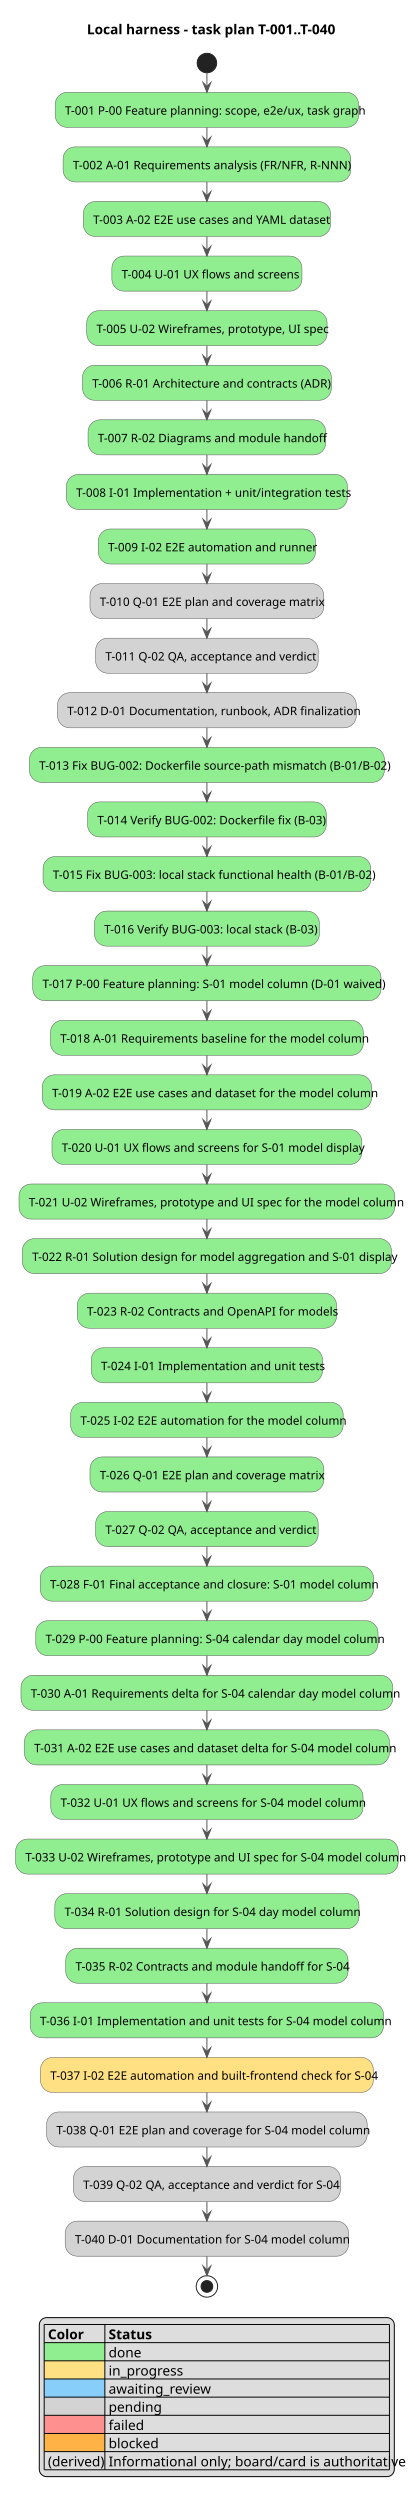
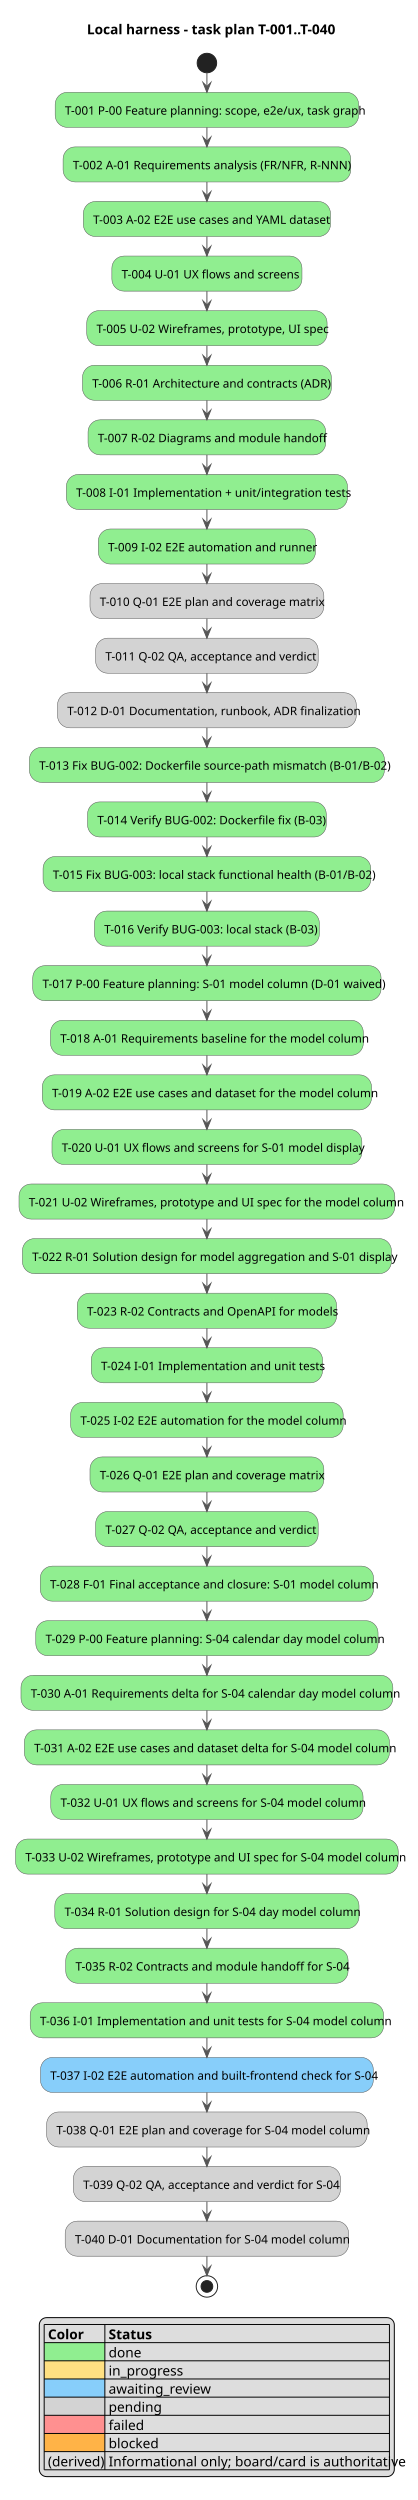
<svg xmlns="http://www.w3.org/2000/svg" version="1.1" data-diagram-type="ACTIVITY" style="width:428px;height:2563px;background:#FFFFFF;" width="428px" height="2563px" viewBox="0 0 428 2563" zoomAndPan="magnify" preserveAspectRatio="none" contentStyleType="text/css">
  <defs />
  <g font-family="sans-serif" lengthAdjust="spacing">
    <g class="title" data-source-line="5">
      <text x="89.088" y="35.107" fill="#000" font-size="14" textLength="248.076" font-weight="700" font-family="Segoe UI">Local harness - task plan T-001..T-040</text>
    </g>
    <ellipse cx="212.126" cy="64.621" rx="10" ry="10" fill="#222" style="stroke:#222;stroke-width:1;" />
    <rect x="56.562" y="94.621" width="311.129" height="35.961" fill="#90EE90" style="stroke:#555;stroke-width:0.5;" rx="12.5" ry="12.5" />
    <text x="66.562" y="117.57" fill="#000" font-size="12" textLength="291.129" font-family="Segoe UI">T-001 P-00 Feature planning: scope, e2e/ux, task graph</text>
    <rect x="64.671" y="150.582" width="294.91" height="35.961" fill="#90EE90" style="stroke:#555;stroke-width:0.5;" rx="12.5" ry="12.5" />
    <text x="74.671" y="173.531" fill="#000" font-size="12" textLength="274.91" font-family="Segoe UI">T-002 A-01 Requirements analysis (FR/NFR, R-NNN)</text>
    <rect x="85.431" y="206.543" width="253.391" height="35.961" fill="#90EE90" style="stroke:#555;stroke-width:0.5;" rx="12.5" ry="12.5" />
    <text x="95.431" y="229.492" fill="#000" font-size="12" textLength="233.391" font-family="Segoe UI">T-003 A-02 E2E use cases and YAML dataset</text>
    <rect x="114.681" y="262.504" width="194.891" height="35.961" fill="#90EE90" style="stroke:#555;stroke-width:0.5;" rx="12.5" ry="12.5" />
    <text x="124.681" y="285.453" fill="#000" font-size="12" textLength="174.891" font-family="Segoe UI">T-004 U-01 UX flows and screens</text>
    <rect x="88.94" y="318.465" width="246.371" height="35.961" fill="#90EE90" style="stroke:#555;stroke-width:0.5;" rx="12.5" ry="12.5" />
    <text x="98.94" y="341.414" fill="#000" font-size="12" textLength="226.371" font-family="Segoe UI">T-005 U-02 Wireframes, prototype, UI spec</text>
    <rect x="84.561" y="374.426" width="255.131" height="35.961" fill="#90EE90" style="stroke:#555;stroke-width:0.5;" rx="12.5" ry="12.5" />
    <text x="94.561" y="397.375" fill="#000" font-size="12" textLength="235.131" font-family="Segoe UI">T-006 R-01 Architecture and contracts (ADR)</text>
    <rect x="90.273" y="430.387" width="243.705" height="35.961" fill="#90EE90" style="stroke:#555;stroke-width:0.5;" rx="12.5" ry="12.5" />
    <text x="100.273" y="453.336" fill="#000" font-size="12" textLength="223.705" font-family="Segoe UI">T-007 R-02 Diagrams and module handoff</text>
    <rect x="68.025" y="486.348" width="288.201" height="35.961" fill="#90EE90" style="stroke:#555;stroke-width:0.5;" rx="12.5" ry="12.5" />
    <text x="78.025" y="509.297" fill="#000" font-size="12" textLength="268.201" font-family="Segoe UI">T-008 I-01 Implementation + unit/integration tests</text>
    <rect x="100.8" y="542.309" width="222.652" height="35.961" fill="#90EE90" style="stroke:#555;stroke-width:0.5;" rx="12.5" ry="12.5" />
    <text x="110.8" y="565.258" fill="#000" font-size="12" textLength="202.652" font-family="Segoe UI">T-009 I-02 E2E automation and runner</text>
    <rect x="92.257" y="598.27" width="239.738" height="35.961" fill="#D3D3D3" style="stroke:#555;stroke-width:0.5;" rx="12.5" ry="12.5" />
    <text x="102.257" y="621.219" fill="#000" font-size="12" textLength="219.738" font-family="Segoe UI">T-010 Q-01 E2E plan and coverage matrix</text>
    <rect x="98.055" y="654.23" width="228.143" height="35.961" fill="#D3D3D3" style="stroke:#555;stroke-width:0.5;" rx="12.5" ry="12.5" />
    <text x="108.055" y="677.18" fill="#000" font-size="12" textLength="208.143" font-family="Segoe UI">T-011 Q-02 QA, acceptance and verdict</text>
    <rect x="58.979" y="710.191" width="306.295" height="35.961" fill="#D3D3D3" style="stroke:#555;stroke-width:0.5;" rx="12.5" ry="12.5" />
    <text x="68.979" y="733.141" fill="#000" font-size="12" textLength="286.295" font-family="Segoe UI">T-012 D-01 Documentation, runbook, ADR finalization</text>
    <rect x="30.156" y="766.152" width="363.939" height="35.961" fill="#90EE90" style="stroke:#555;stroke-width:0.5;" rx="12.5" ry="12.5" />
    <text x="40.156" y="789.102" fill="#000" font-size="12" textLength="343.939" font-family="Segoe UI">T-013 Fix BUG-002: Dockerfile source-path mismatch (B-01/B-02)</text>
    <rect x="89.761" y="822.113" width="244.73" height="35.961" fill="#90EE90" style="stroke:#555;stroke-width:0.5;" rx="12.5" ry="12.5" />
    <text x="99.761" y="845.063" fill="#000" font-size="12" textLength="224.73" font-family="Segoe UI">T-014 Verify BUG-002: Dockerfile fix (B-03)</text>
    <rect x="44.14" y="878.074" width="335.973" height="35.961" fill="#90EE90" style="stroke:#555;stroke-width:0.5;" rx="12.5" ry="12.5" />
    <text x="54.14" y="901.023" fill="#000" font-size="12" textLength="315.973" font-family="Segoe UI">T-015 Fix BUG-003: local stack functional health (B-01/B-02)</text>
    <rect x="96.836" y="934.035" width="230.58" height="35.961" fill="#90EE90" style="stroke:#555;stroke-width:0.5;" rx="12.5" ry="12.5" />
    <text x="106.836" y="956.984" fill="#000" font-size="12" textLength="210.58" font-family="Segoe UI">T-016 Verify BUG-003: local stack (B-03)</text>
    <rect x="33.578" y="989.996" width="357.096" height="35.961" fill="#90EE90" style="stroke:#555;stroke-width:0.5;" rx="12.5" ry="12.5" />
    <text x="43.578" y="1012.945" fill="#000" font-size="12" textLength="337.096" font-family="Segoe UI">T-017 P-00 Feature planning: S-01 model column (D-01 waived)</text>
    <rect x="51.769" y="1045.957" width="320.715" height="35.961" fill="#90EE90" style="stroke:#555;stroke-width:0.5;" rx="12.5" ry="12.5" />
    <text x="61.769" y="1068.906" fill="#000" font-size="12" textLength="300.715" font-family="Segoe UI">T-018 A-01 Requirements baseline for the model column</text>
    <rect x="43.346" y="1101.918" width="337.561" height="35.961" fill="#90EE90" style="stroke:#555;stroke-width:0.5;" rx="12.5" ry="12.5" />
    <text x="53.346" y="1124.867" fill="#000" font-size="12" textLength="317.561" font-family="Segoe UI">T-019 A-02 E2E use cases and dataset for the model column</text>
    <rect x="53.295" y="1157.879" width="317.662" height="35.961" fill="#90EE90" style="stroke:#555;stroke-width:0.5;" rx="12.5" ry="12.5" />
    <text x="63.295" y="1180.828" fill="#000" font-size="12" textLength="297.662" font-family="Segoe UI">T-020 U-01 UX flows and screens for S-01 model display</text>
    <rect x="19.489" y="1213.84" width="385.273" height="35.961" fill="#90EE90" style="stroke:#555;stroke-width:0.5;" rx="12.5" ry="12.5" />
    <text x="29.489" y="1236.789" fill="#000" font-size="12" textLength="365.273" font-family="Segoe UI">T-021 U-02 Wireframes, prototype and UI spec for the model column</text>
    <rect x="22.964" y="1269.801" width="378.324" height="35.961" fill="#90EE90" style="stroke:#555;stroke-width:0.5;" rx="12.5" ry="12.5" />
    <text x="32.964" y="1292.75" fill="#000" font-size="12" textLength="358.324" font-family="Segoe UI">T-022 R-01 Solution design for model aggregation and S-01 display</text>
    <rect x="79.188" y="1325.762" width="265.877" height="35.961" fill="#90EE90" style="stroke:#555;stroke-width:0.5;" rx="12.5" ry="12.5" />
    <text x="89.188" y="1348.711" fill="#000" font-size="12" textLength="245.877" font-family="Segoe UI">T-023 R-02 Contracts and OpenAPI for models</text>
    <rect x="93.575" y="1381.723" width="237.102" height="35.961" fill="#90EE90" style="stroke:#555;stroke-width:0.5;" rx="12.5" ry="12.5" />
    <text x="103.575" y="1404.672" fill="#000" font-size="12" textLength="217.102" font-family="Segoe UI">T-024 I-01 Implementation and unit tests</text>
    <rect x="72.438" y="1437.684" width="279.377" height="35.961" fill="#90EE90" style="stroke:#555;stroke-width:0.5;" rx="12.5" ry="12.5" />
    <text x="82.438" y="1460.633" fill="#000" font-size="12" textLength="259.377" font-family="Segoe UI">T-025 I-02 E2E automation for the model column</text>
    <rect x="92.257" y="1493.645" width="239.738" height="35.961" fill="#90EE90" style="stroke:#555;stroke-width:0.5;" rx="12.5" ry="12.5" />
    <text x="102.257" y="1516.594" fill="#000" font-size="12" textLength="219.738" font-family="Segoe UI">T-026 Q-01 E2E plan and coverage matrix</text>
    <rect x="98.055" y="1549.605" width="228.143" height="35.961" fill="#90EE90" style="stroke:#555;stroke-width:0.5;" rx="12.5" ry="12.5" />
    <text x="108.055" y="1572.555" fill="#000" font-size="12" textLength="208.143" font-family="Segoe UI">T-027 Q-02 QA, acceptance and verdict</text>
    <rect x="41.248" y="1605.566" width="341.756" height="35.961" fill="#90EE90" style="stroke:#555;stroke-width:0.5;" rx="12.5" ry="12.5" />
    <text x="51.248" y="1628.516" fill="#000" font-size="12" textLength="321.756" font-family="Segoe UI">T-028 F-01 Final acceptance and closure: S-01 model column</text>
    <rect x="36.689" y="1661.527" width="350.873" height="35.961" fill="#90EE90" style="stroke:#555;stroke-width:0.5;" rx="12.5" ry="12.5" />
    <text x="46.689" y="1684.477" fill="#000" font-size="12" textLength="330.873" font-family="Segoe UI">T-029 P-00 Feature planning: S-04 calendar day model column</text>
    <rect x="21.514" y="1717.488" width="381.225" height="35.961" fill="#90EE90" style="stroke:#555;stroke-width:0.5;" rx="12.5" ry="12.5" />
    <text x="31.514" y="1740.438" fill="#000" font-size="12" textLength="361.225" font-family="Segoe UI">T-030 A-01 Requirements delta for S-04 calendar day model column</text>
    <rect x="25.003" y="1773.449" width="374.246" height="35.961" fill="#90EE90" style="stroke:#555;stroke-width:0.5;" rx="12.5" ry="12.5" />
    <text x="35.003" y="1796.398" fill="#000" font-size="12" textLength="354.246" font-family="Segoe UI">T-031 A-02 E2E use cases and dataset delta for S-04 model column</text>
    <rect x="52.064" y="1829.41" width="320.123" height="35.961" fill="#90EE90" style="stroke:#555;stroke-width:0.5;" rx="12.5" ry="12.5" />
    <text x="62.064" y="1852.359" fill="#000" font-size="12" textLength="300.123" font-family="Segoe UI">T-032 U-01 UX flows and screens for S-04 model column</text>
    <rect x="16" y="1885.371" width="392.252" height="35.961" fill="#90EE90" style="stroke:#555;stroke-width:0.5;" rx="12.5" ry="12.5" />
    <text x="26" y="1908.32" fill="#000" font-size="12" textLength="372.252" font-family="Segoe UI">T-033 U-02 Wireframes, prototype and UI spec for S-04 model column</text>
    <rect x="56.195" y="1941.332" width="311.861" height="35.961" fill="#90EE90" style="stroke:#555;stroke-width:0.5;" rx="12.5" ry="12.5" />
    <text x="66.195" y="1964.281" fill="#000" font-size="12" textLength="291.861" font-family="Segoe UI">T-034 R-01 Solution design for S-04 day model column</text>
    <rect x="67.401" y="1997.293" width="289.449" height="35.961" fill="#90EE90" style="stroke:#555;stroke-width:0.5;" rx="12.5" ry="12.5" />
    <text x="77.401" y="2020.242" fill="#000" font-size="12" textLength="269.449" font-family="Segoe UI">T-035 R-02 Contracts and module handoff for S-04</text>
    <rect x="30.959" y="2053.254" width="362.334" height="35.961" fill="#90EE90" style="stroke:#555;stroke-width:0.5;" rx="12.5" ry="12.5" />
    <text x="40.959" y="2076.203" fill="#000" font-size="12" textLength="342.334" font-family="Segoe UI">T-036 I-01 Implementation and unit tests for S-04 model column</text>
-     <rect x="41.535" y="2109.215" width="341.182" height="35.961" fill="#FFE082" style="stroke:#555;stroke-width:0.5;" rx="12.5" ry="12.5" />
+     <rect x="41.535" y="2109.215" width="341.182" height="35.961" fill="#87CEFA" style="stroke:#555;stroke-width:0.5;" rx="12.5" ry="12.5" />
    <text x="51.535" y="2132.164" fill="#000" font-size="12" textLength="321.182" font-family="Segoe UI">T-037 I-02 E2E automation and built-frontend check for S-04</text>
    <rect x="47.831" y="2165.176" width="328.59" height="35.961" fill="#D3D3D3" style="stroke:#555;stroke-width:0.5;" rx="12.5" ry="12.5" />
    <text x="57.831" y="2188.125" fill="#000" font-size="12" textLength="308.59" font-family="Segoe UI">T-038 Q-01 E2E plan and coverage for S-04 model column</text>
    <rect x="75.232" y="2221.137" width="273.787" height="35.961" fill="#D3D3D3" style="stroke:#555;stroke-width:0.5;" rx="12.5" ry="12.5" />
    <text x="85.232" y="2244.086" fill="#000" font-size="12" textLength="253.787" font-family="Segoe UI">T-039 Q-02 QA, acceptance and verdict for S-04</text>
    <rect x="66.827" y="2277.098" width="290.598" height="35.961" fill="#D3D3D3" style="stroke:#555;stroke-width:0.5;" rx="12.5" ry="12.5" />
    <text x="76.827" y="2300.047" fill="#000" font-size="12" textLength="270.598" font-family="Segoe UI">T-040 D-01 Documentation for S-04 model column</text>
    <ellipse cx="212.126" cy="2344.059" rx="11" ry="11" fill="none" style="stroke:#222;stroke-width:1;" />
    <ellipse cx="212.126" cy="2344.059" rx="6" ry="6" fill="#222" style="stroke:#222;stroke-width:1;" />
    <line x1="212.126" y1="74.621" x2="212.126" y2="94.621" style="stroke:#555;stroke-width:1;" />
    <polygon points="208.126,84.621,212.126,94.621,216.126,84.621,212.126,88.621" fill="#555" style="stroke:#555;stroke-width:1;stroke-linejoin:miter;stroke-miterlimit:10;" />
    <line x1="212.126" y1="130.582" x2="212.126" y2="150.582" style="stroke:#555;stroke-width:1;" />
    <polygon points="208.126,140.582,212.126,150.582,216.126,140.582,212.126,144.582" fill="#555" style="stroke:#555;stroke-width:1;stroke-linejoin:miter;stroke-miterlimit:10;" />
    <line x1="212.126" y1="186.543" x2="212.126" y2="206.543" style="stroke:#555;stroke-width:1;" />
    <polygon points="208.126,196.543,212.126,206.543,216.126,196.543,212.126,200.543" fill="#555" style="stroke:#555;stroke-width:1;stroke-linejoin:miter;stroke-miterlimit:10;" />
    <line x1="212.126" y1="242.504" x2="212.126" y2="262.504" style="stroke:#555;stroke-width:1;" />
    <polygon points="208.126,252.504,212.126,262.504,216.126,252.504,212.126,256.504" fill="#555" style="stroke:#555;stroke-width:1;stroke-linejoin:miter;stroke-miterlimit:10;" />
    <line x1="212.126" y1="298.465" x2="212.126" y2="318.465" style="stroke:#555;stroke-width:1;" />
    <polygon points="208.126,308.465,212.126,318.465,216.126,308.465,212.126,312.465" fill="#555" style="stroke:#555;stroke-width:1;stroke-linejoin:miter;stroke-miterlimit:10;" />
    <line x1="212.126" y1="354.426" x2="212.126" y2="374.426" style="stroke:#555;stroke-width:1;" />
    <polygon points="208.126,364.426,212.126,374.426,216.126,364.426,212.126,368.426" fill="#555" style="stroke:#555;stroke-width:1;stroke-linejoin:miter;stroke-miterlimit:10;" />
    <line x1="212.126" y1="410.387" x2="212.126" y2="430.387" style="stroke:#555;stroke-width:1;" />
    <polygon points="208.126,420.387,212.126,430.387,216.126,420.387,212.126,424.387" fill="#555" style="stroke:#555;stroke-width:1;stroke-linejoin:miter;stroke-miterlimit:10;" />
    <line x1="212.126" y1="466.348" x2="212.126" y2="486.348" style="stroke:#555;stroke-width:1;" />
    <polygon points="208.126,476.348,212.126,486.348,216.126,476.348,212.126,480.348" fill="#555" style="stroke:#555;stroke-width:1;stroke-linejoin:miter;stroke-miterlimit:10;" />
    <line x1="212.126" y1="522.309" x2="212.126" y2="542.309" style="stroke:#555;stroke-width:1;" />
    <polygon points="208.126,532.309,212.126,542.309,216.126,532.309,212.126,536.309" fill="#555" style="stroke:#555;stroke-width:1;stroke-linejoin:miter;stroke-miterlimit:10;" />
    <line x1="212.126" y1="578.27" x2="212.126" y2="598.27" style="stroke:#555;stroke-width:1;" />
    <polygon points="208.126,588.27,212.126,598.27,216.126,588.27,212.126,592.27" fill="#555" style="stroke:#555;stroke-width:1;stroke-linejoin:miter;stroke-miterlimit:10;" />
    <line x1="212.126" y1="634.23" x2="212.126" y2="654.23" style="stroke:#555;stroke-width:1;" />
    <polygon points="208.126,644.23,212.126,654.23,216.126,644.23,212.126,648.23" fill="#555" style="stroke:#555;stroke-width:1;stroke-linejoin:miter;stroke-miterlimit:10;" />
    <line x1="212.126" y1="690.191" x2="212.126" y2="710.191" style="stroke:#555;stroke-width:1;" />
    <polygon points="208.126,700.191,212.126,710.191,216.126,700.191,212.126,704.191" fill="#555" style="stroke:#555;stroke-width:1;stroke-linejoin:miter;stroke-miterlimit:10;" />
    <line x1="212.126" y1="746.152" x2="212.126" y2="766.152" style="stroke:#555;stroke-width:1;" />
    <polygon points="208.126,756.152,212.126,766.152,216.126,756.152,212.126,760.152" fill="#555" style="stroke:#555;stroke-width:1;stroke-linejoin:miter;stroke-miterlimit:10;" />
    <line x1="212.126" y1="802.113" x2="212.126" y2="822.113" style="stroke:#555;stroke-width:1;" />
    <polygon points="208.126,812.113,212.126,822.113,216.126,812.113,212.126,816.113" fill="#555" style="stroke:#555;stroke-width:1;stroke-linejoin:miter;stroke-miterlimit:10;" />
    <line x1="212.126" y1="858.074" x2="212.126" y2="878.074" style="stroke:#555;stroke-width:1;" />
    <polygon points="208.126,868.074,212.126,878.074,216.126,868.074,212.126,872.074" fill="#555" style="stroke:#555;stroke-width:1;stroke-linejoin:miter;stroke-miterlimit:10;" />
    <line x1="212.126" y1="914.035" x2="212.126" y2="934.035" style="stroke:#555;stroke-width:1;" />
    <polygon points="208.126,924.035,212.126,934.035,216.126,924.035,212.126,928.035" fill="#555" style="stroke:#555;stroke-width:1;stroke-linejoin:miter;stroke-miterlimit:10;" />
    <line x1="212.126" y1="969.996" x2="212.126" y2="989.996" style="stroke:#555;stroke-width:1;" />
    <polygon points="208.126,979.996,212.126,989.996,216.126,979.996,212.126,983.996" fill="#555" style="stroke:#555;stroke-width:1;stroke-linejoin:miter;stroke-miterlimit:10;" />
    <line x1="212.126" y1="1025.957" x2="212.126" y2="1045.957" style="stroke:#555;stroke-width:1;" />
    <polygon points="208.126,1035.957,212.126,1045.957,216.126,1035.957,212.126,1039.957" fill="#555" style="stroke:#555;stroke-width:1;stroke-linejoin:miter;stroke-miterlimit:10;" />
    <line x1="212.126" y1="1081.918" x2="212.126" y2="1101.918" style="stroke:#555;stroke-width:1;" />
    <polygon points="208.126,1091.918,212.126,1101.918,216.126,1091.918,212.126,1095.918" fill="#555" style="stroke:#555;stroke-width:1;stroke-linejoin:miter;stroke-miterlimit:10;" />
    <line x1="212.126" y1="1137.879" x2="212.126" y2="1157.879" style="stroke:#555;stroke-width:1;" />
    <polygon points="208.126,1147.879,212.126,1157.879,216.126,1147.879,212.126,1151.879" fill="#555" style="stroke:#555;stroke-width:1;stroke-linejoin:miter;stroke-miterlimit:10;" />
    <line x1="212.126" y1="1193.84" x2="212.126" y2="1213.84" style="stroke:#555;stroke-width:1;" />
    <polygon points="208.126,1203.84,212.126,1213.84,216.126,1203.84,212.126,1207.84" fill="#555" style="stroke:#555;stroke-width:1;stroke-linejoin:miter;stroke-miterlimit:10;" />
    <line x1="212.126" y1="1249.801" x2="212.126" y2="1269.801" style="stroke:#555;stroke-width:1;" />
    <polygon points="208.126,1259.801,212.126,1269.801,216.126,1259.801,212.126,1263.801" fill="#555" style="stroke:#555;stroke-width:1;stroke-linejoin:miter;stroke-miterlimit:10;" />
    <line x1="212.126" y1="1305.762" x2="212.126" y2="1325.762" style="stroke:#555;stroke-width:1;" />
    <polygon points="208.126,1315.762,212.126,1325.762,216.126,1315.762,212.126,1319.762" fill="#555" style="stroke:#555;stroke-width:1;stroke-linejoin:miter;stroke-miterlimit:10;" />
    <line x1="212.126" y1="1361.723" x2="212.126" y2="1381.723" style="stroke:#555;stroke-width:1;" />
    <polygon points="208.126,1371.723,212.126,1381.723,216.126,1371.723,212.126,1375.723" fill="#555" style="stroke:#555;stroke-width:1;stroke-linejoin:miter;stroke-miterlimit:10;" />
    <line x1="212.126" y1="1417.684" x2="212.126" y2="1437.684" style="stroke:#555;stroke-width:1;" />
    <polygon points="208.126,1427.684,212.126,1437.684,216.126,1427.684,212.126,1431.684" fill="#555" style="stroke:#555;stroke-width:1;stroke-linejoin:miter;stroke-miterlimit:10;" />
    <line x1="212.126" y1="1473.645" x2="212.126" y2="1493.645" style="stroke:#555;stroke-width:1;" />
    <polygon points="208.126,1483.645,212.126,1493.645,216.126,1483.645,212.126,1487.645" fill="#555" style="stroke:#555;stroke-width:1;stroke-linejoin:miter;stroke-miterlimit:10;" />
    <line x1="212.126" y1="1529.605" x2="212.126" y2="1549.605" style="stroke:#555;stroke-width:1;" />
    <polygon points="208.126,1539.605,212.126,1549.605,216.126,1539.605,212.126,1543.605" fill="#555" style="stroke:#555;stroke-width:1;stroke-linejoin:miter;stroke-miterlimit:10;" />
    <line x1="212.126" y1="1585.566" x2="212.126" y2="1605.566" style="stroke:#555;stroke-width:1;" />
    <polygon points="208.126,1595.566,212.126,1605.566,216.126,1595.566,212.126,1599.566" fill="#555" style="stroke:#555;stroke-width:1;stroke-linejoin:miter;stroke-miterlimit:10;" />
    <line x1="212.126" y1="1641.527" x2="212.126" y2="1661.527" style="stroke:#555;stroke-width:1;" />
    <polygon points="208.126,1651.527,212.126,1661.527,216.126,1651.527,212.126,1655.527" fill="#555" style="stroke:#555;stroke-width:1;stroke-linejoin:miter;stroke-miterlimit:10;" />
    <line x1="212.126" y1="1697.488" x2="212.126" y2="1717.488" style="stroke:#555;stroke-width:1;" />
    <polygon points="208.126,1707.488,212.126,1717.488,216.126,1707.488,212.126,1711.488" fill="#555" style="stroke:#555;stroke-width:1;stroke-linejoin:miter;stroke-miterlimit:10;" />
    <line x1="212.126" y1="1753.449" x2="212.126" y2="1773.449" style="stroke:#555;stroke-width:1;" />
    <polygon points="208.126,1763.449,212.126,1773.449,216.126,1763.449,212.126,1767.449" fill="#555" style="stroke:#555;stroke-width:1;stroke-linejoin:miter;stroke-miterlimit:10;" />
    <line x1="212.126" y1="1809.41" x2="212.126" y2="1829.41" style="stroke:#555;stroke-width:1;" />
    <polygon points="208.126,1819.41,212.126,1829.41,216.126,1819.41,212.126,1823.41" fill="#555" style="stroke:#555;stroke-width:1;stroke-linejoin:miter;stroke-miterlimit:10;" />
    <line x1="212.126" y1="1865.371" x2="212.126" y2="1885.371" style="stroke:#555;stroke-width:1;" />
    <polygon points="208.126,1875.371,212.126,1885.371,216.126,1875.371,212.126,1879.371" fill="#555" style="stroke:#555;stroke-width:1;stroke-linejoin:miter;stroke-miterlimit:10;" />
    <line x1="212.126" y1="1921.332" x2="212.126" y2="1941.332" style="stroke:#555;stroke-width:1;" />
    <polygon points="208.126,1931.332,212.126,1941.332,216.126,1931.332,212.126,1935.332" fill="#555" style="stroke:#555;stroke-width:1;stroke-linejoin:miter;stroke-miterlimit:10;" />
    <line x1="212.126" y1="1977.293" x2="212.126" y2="1997.293" style="stroke:#555;stroke-width:1;" />
    <polygon points="208.126,1987.293,212.126,1997.293,216.126,1987.293,212.126,1991.293" fill="#555" style="stroke:#555;stroke-width:1;stroke-linejoin:miter;stroke-miterlimit:10;" />
    <line x1="212.126" y1="2033.254" x2="212.126" y2="2053.254" style="stroke:#555;stroke-width:1;" />
    <polygon points="208.126,2043.254,212.126,2053.254,216.126,2043.254,212.126,2047.254" fill="#555" style="stroke:#555;stroke-width:1;stroke-linejoin:miter;stroke-miterlimit:10;" />
    <line x1="212.126" y1="2089.215" x2="212.126" y2="2109.215" style="stroke:#555;stroke-width:1;" />
    <polygon points="208.126,2099.215,212.126,2109.215,216.126,2099.215,212.126,2103.215" fill="#555" style="stroke:#555;stroke-width:1;stroke-linejoin:miter;stroke-miterlimit:10;" />
    <line x1="212.126" y1="2145.176" x2="212.126" y2="2165.176" style="stroke:#555;stroke-width:1;" />
    <polygon points="208.126,2155.176,212.126,2165.176,216.126,2155.176,212.126,2159.176" fill="#555" style="stroke:#555;stroke-width:1;stroke-linejoin:miter;stroke-miterlimit:10;" />
    <line x1="212.126" y1="2201.137" x2="212.126" y2="2221.137" style="stroke:#555;stroke-width:1;" />
    <polygon points="208.126,2211.137,212.126,2221.137,216.126,2211.137,212.126,2215.137" fill="#555" style="stroke:#555;stroke-width:1;stroke-linejoin:miter;stroke-miterlimit:10;" />
    <line x1="212.126" y1="2257.098" x2="212.126" y2="2277.098" style="stroke:#555;stroke-width:1;" />
    <polygon points="208.126,2267.098,212.126,2277.098,216.126,2267.098,212.126,2271.098" fill="#555" style="stroke:#555;stroke-width:1;stroke-linejoin:miter;stroke-miterlimit:10;" />
    <line x1="212.126" y1="2313.059" x2="212.126" y2="2333.059" style="stroke:#555;stroke-width:1;" />
    <polygon points="208.126,2323.059,212.126,2333.059,216.126,2323.059,212.126,2327.059" fill="#555" style="stroke:#555;stroke-width:1;stroke-linejoin:miter;stroke-miterlimit:10;" />
    <g class="legend" data-source-line="50">
      <rect x="40.287" y="2376.059" width="363.965" height="162.969" fill="#DDD" style="stroke:#000;stroke-width:1;" rx="7.5" ry="7.5" />
      <text x="49.149" y="2398.166" fill="#000" font-size="14" textLength="35.403" font-weight="700" font-family="Segoe UI">Color</text>
      <text x="111.363" y="2398.166" fill="#000" font-size="14" textLength="40.906" font-weight="700" font-family="Segoe UI">Status</text>
      <rect x="45.287" y="2401.68" width="62.214" height="18.621" fill="#90EE90" style="stroke:none;" />
      <text x="45.287" y="2416.787" fill="#000" font-size="14" font-family="Segoe UI"> </text>
      <text x="111.336" y="2416.787" fill="#000" font-size="14" textLength="31.691" font-family="Segoe UI">done</text>
      <rect x="45.287" y="2420.301" width="62.214" height="18.621" fill="#FFE082" style="stroke:none;" />
      <text x="45.287" y="2435.408" fill="#000" font-size="14" font-family="Segoe UI"> </text>
      <text x="111.336" y="2435.408" fill="#000" font-size="14" textLength="70.738" font-family="Segoe UI">in_progress</text>
      <rect x="45.287" y="2438.922" width="62.214" height="18.621" fill="#87CEFA" style="stroke:none;" />
      <text x="45.287" y="2454.029" fill="#000" font-size="14" font-family="Segoe UI"> </text>
      <text x="111.336" y="2454.029" fill="#000" font-size="14" textLength="97.59" font-family="Segoe UI">awaiting_review</text>
      <rect x="45.287" y="2457.543" width="62.214" height="18.621" fill="#D3D3D3" style="stroke:none;" />
      <text x="45.287" y="2472.65" fill="#000" font-size="14" font-family="Segoe UI"> </text>
      <text x="111.336" y="2472.65" fill="#000" font-size="14" textLength="51.276" font-family="Segoe UI">pending</text>
      <rect x="45.287" y="2476.164" width="62.214" height="18.621" fill="#FF9090" style="stroke:none;" />
      <text x="45.287" y="2491.271" fill="#000" font-size="14" font-family="Segoe UI"> </text>
      <text x="111.336" y="2491.271" fill="#000" font-size="14" textLength="33.852" font-family="Segoe UI">failed</text>
      <rect x="45.287" y="2494.785" width="62.214" height="18.621" fill="#FFB347" style="stroke:none;" />
      <text x="45.287" y="2509.893" fill="#000" font-size="14" font-family="Segoe UI"> </text>
      <text x="111.336" y="2509.893" fill="#000" font-size="14" textLength="48.815" font-family="Segoe UI">blocked</text>
      <text x="49.122" y="2528.514" fill="#000" font-size="14" textLength="54.544" font-family="Segoe UI">(derived)</text>
      <text x="111.336" y="2528.514" fill="#000" font-size="14" textLength="284.081" font-family="Segoe UI">Informational only; board/card is authoritative</text>
      <line x1="45.287" y1="2383.059" x2="399.252" y2="2383.059" style="stroke:#000;stroke-width:1;" />
      <line x1="45.287" y1="2401.68" x2="399.252" y2="2401.68" style="stroke:#000;stroke-width:1;" />
      <line x1="45.287" y1="2420.301" x2="399.252" y2="2420.301" style="stroke:#000;stroke-width:1;" />
      <line x1="45.287" y1="2438.922" x2="399.252" y2="2438.922" style="stroke:#000;stroke-width:1;" />
      <line x1="45.287" y1="2457.543" x2="399.252" y2="2457.543" style="stroke:#000;stroke-width:1;" />
      <line x1="45.287" y1="2476.164" x2="399.252" y2="2476.164" style="stroke:#000;stroke-width:1;" />
      <line x1="45.287" y1="2494.785" x2="399.252" y2="2494.785" style="stroke:#000;stroke-width:1;" />
      <line x1="45.287" y1="2513.406" x2="399.252" y2="2513.406" style="stroke:#000;stroke-width:1;" />
      <line x1="45.287" y1="2532.027" x2="399.252" y2="2532.027" style="stroke:#000;stroke-width:1;" />
      <line x1="45.287" y1="2383.059" x2="45.287" y2="2532.027" style="stroke:#000;stroke-width:1;" />
      <line x1="107.501" y1="2383.059" x2="107.501" y2="2532.027" style="stroke:#000;stroke-width:1;" />
      <line x1="399.252" y1="2383.059" x2="399.252" y2="2532.027" style="stroke:#000;stroke-width:1;" />
    </g>
  </g>
</svg>
